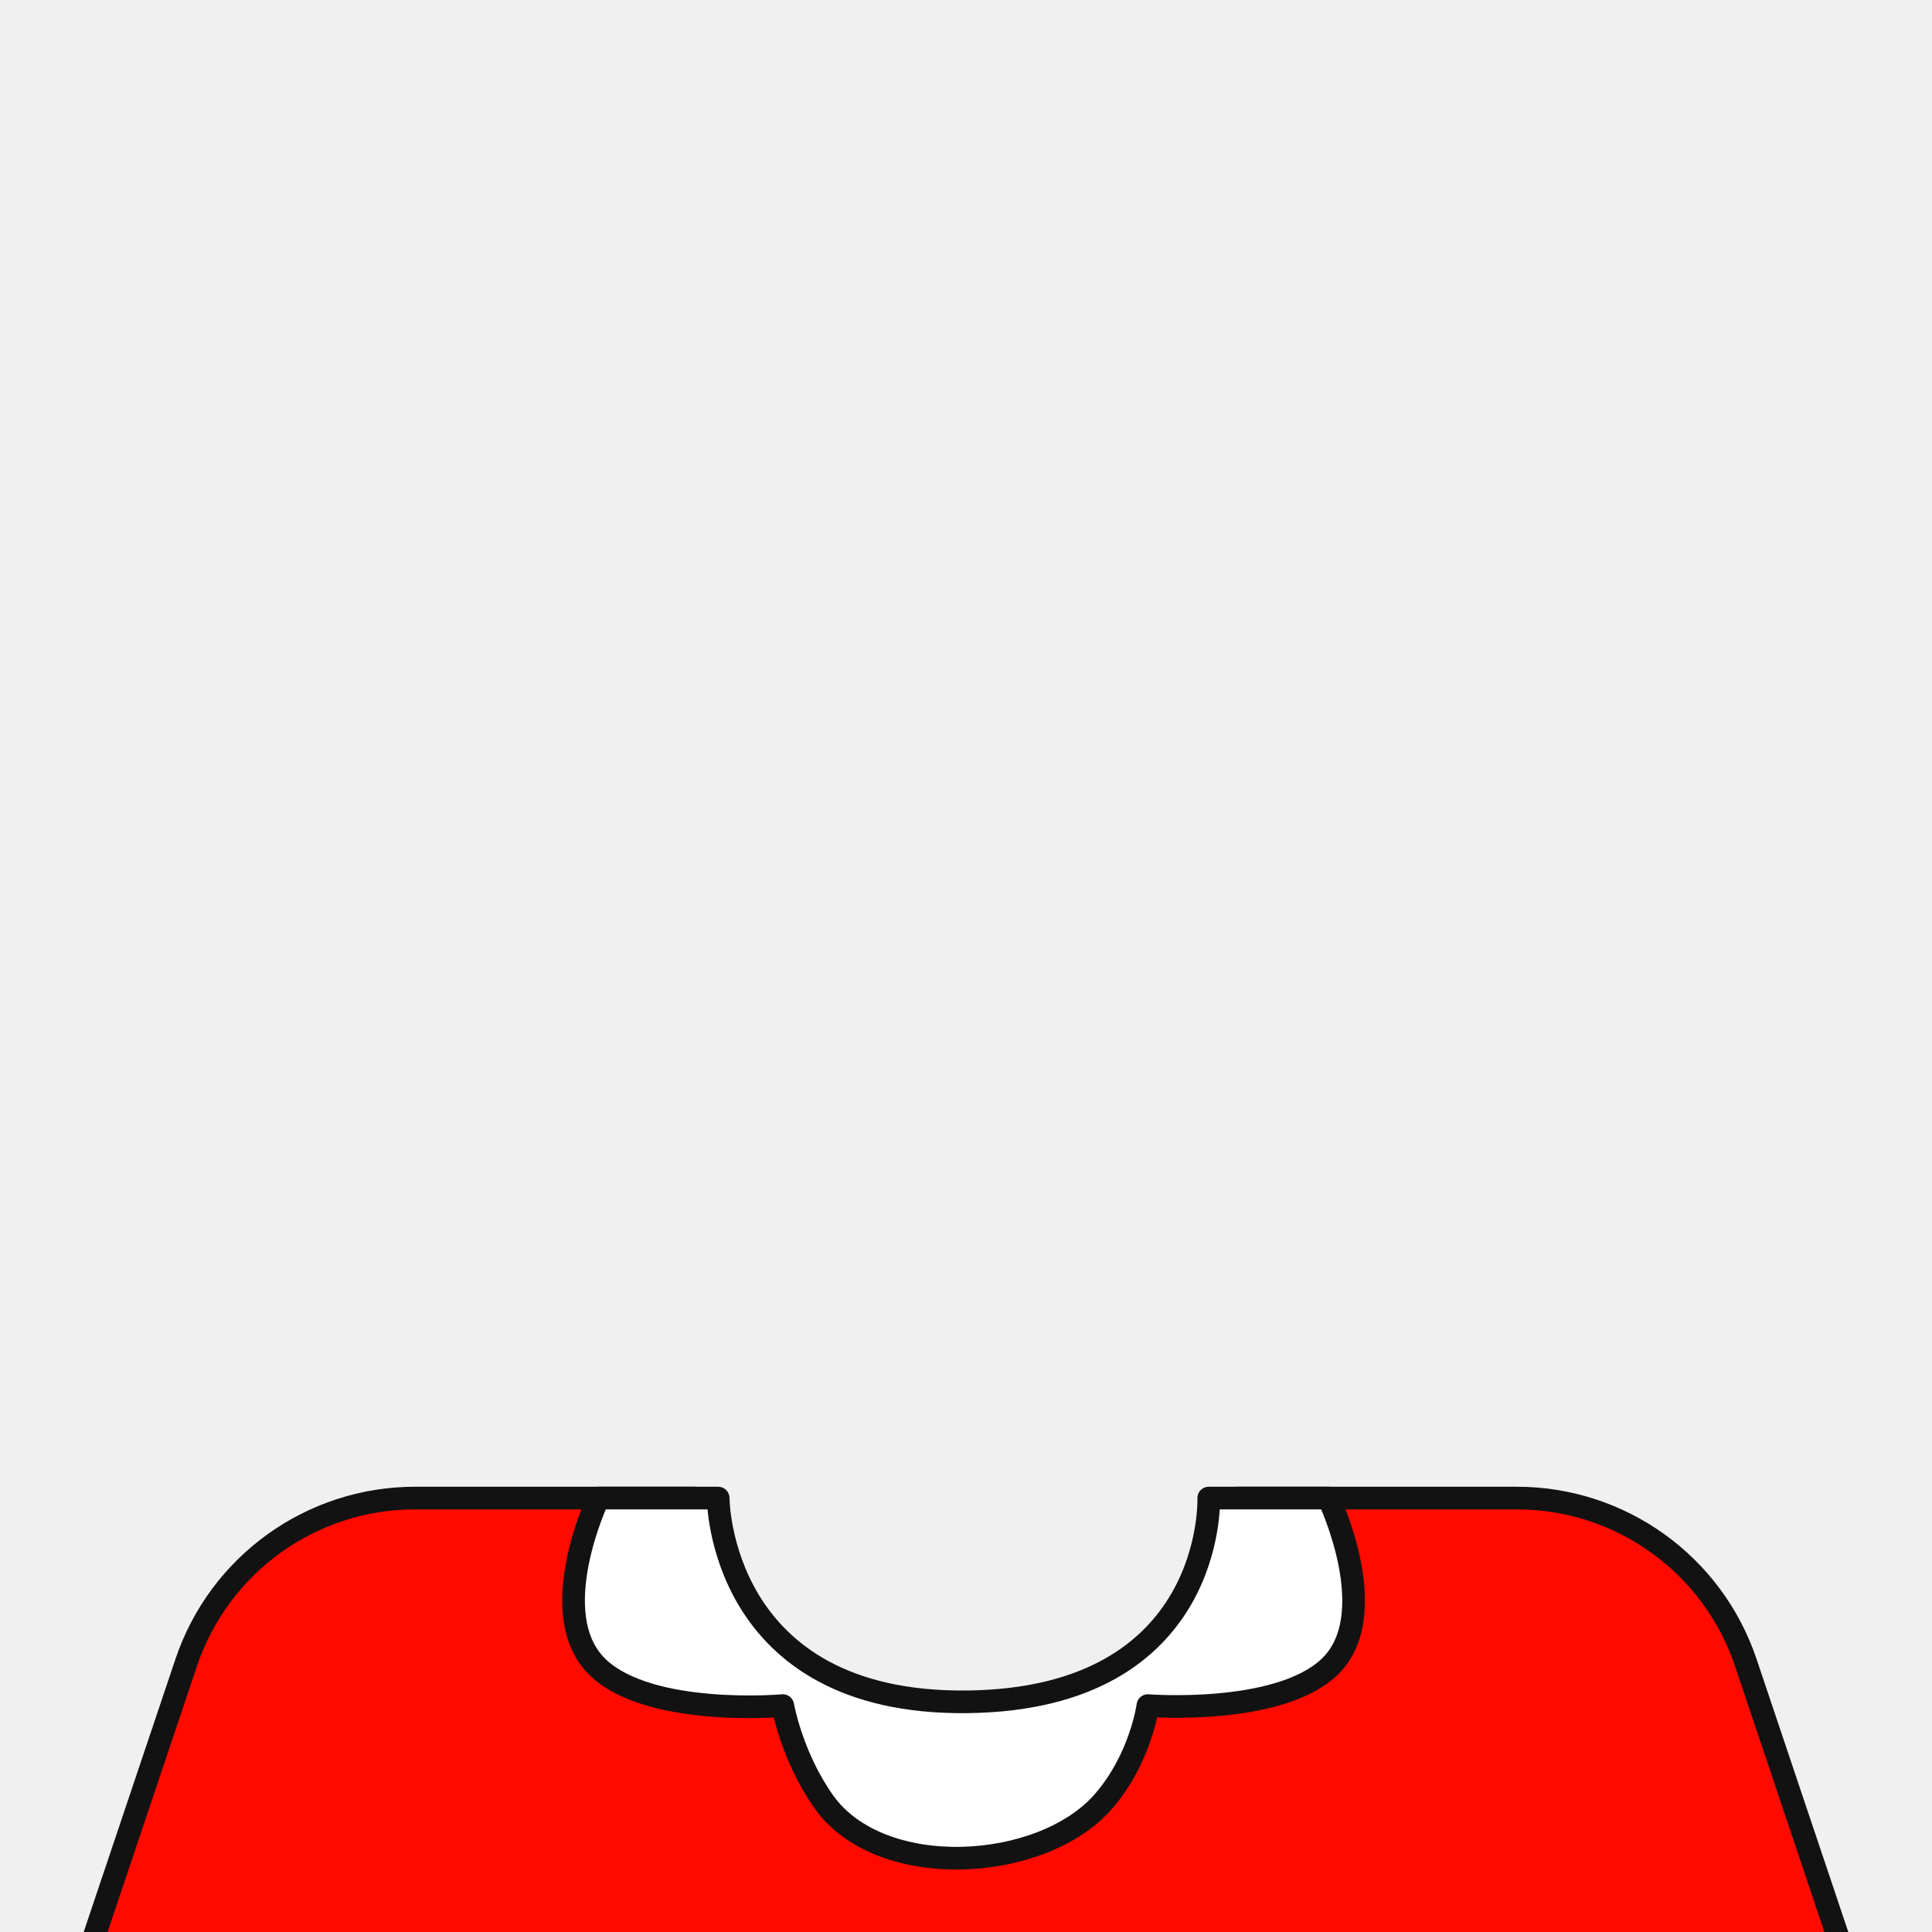
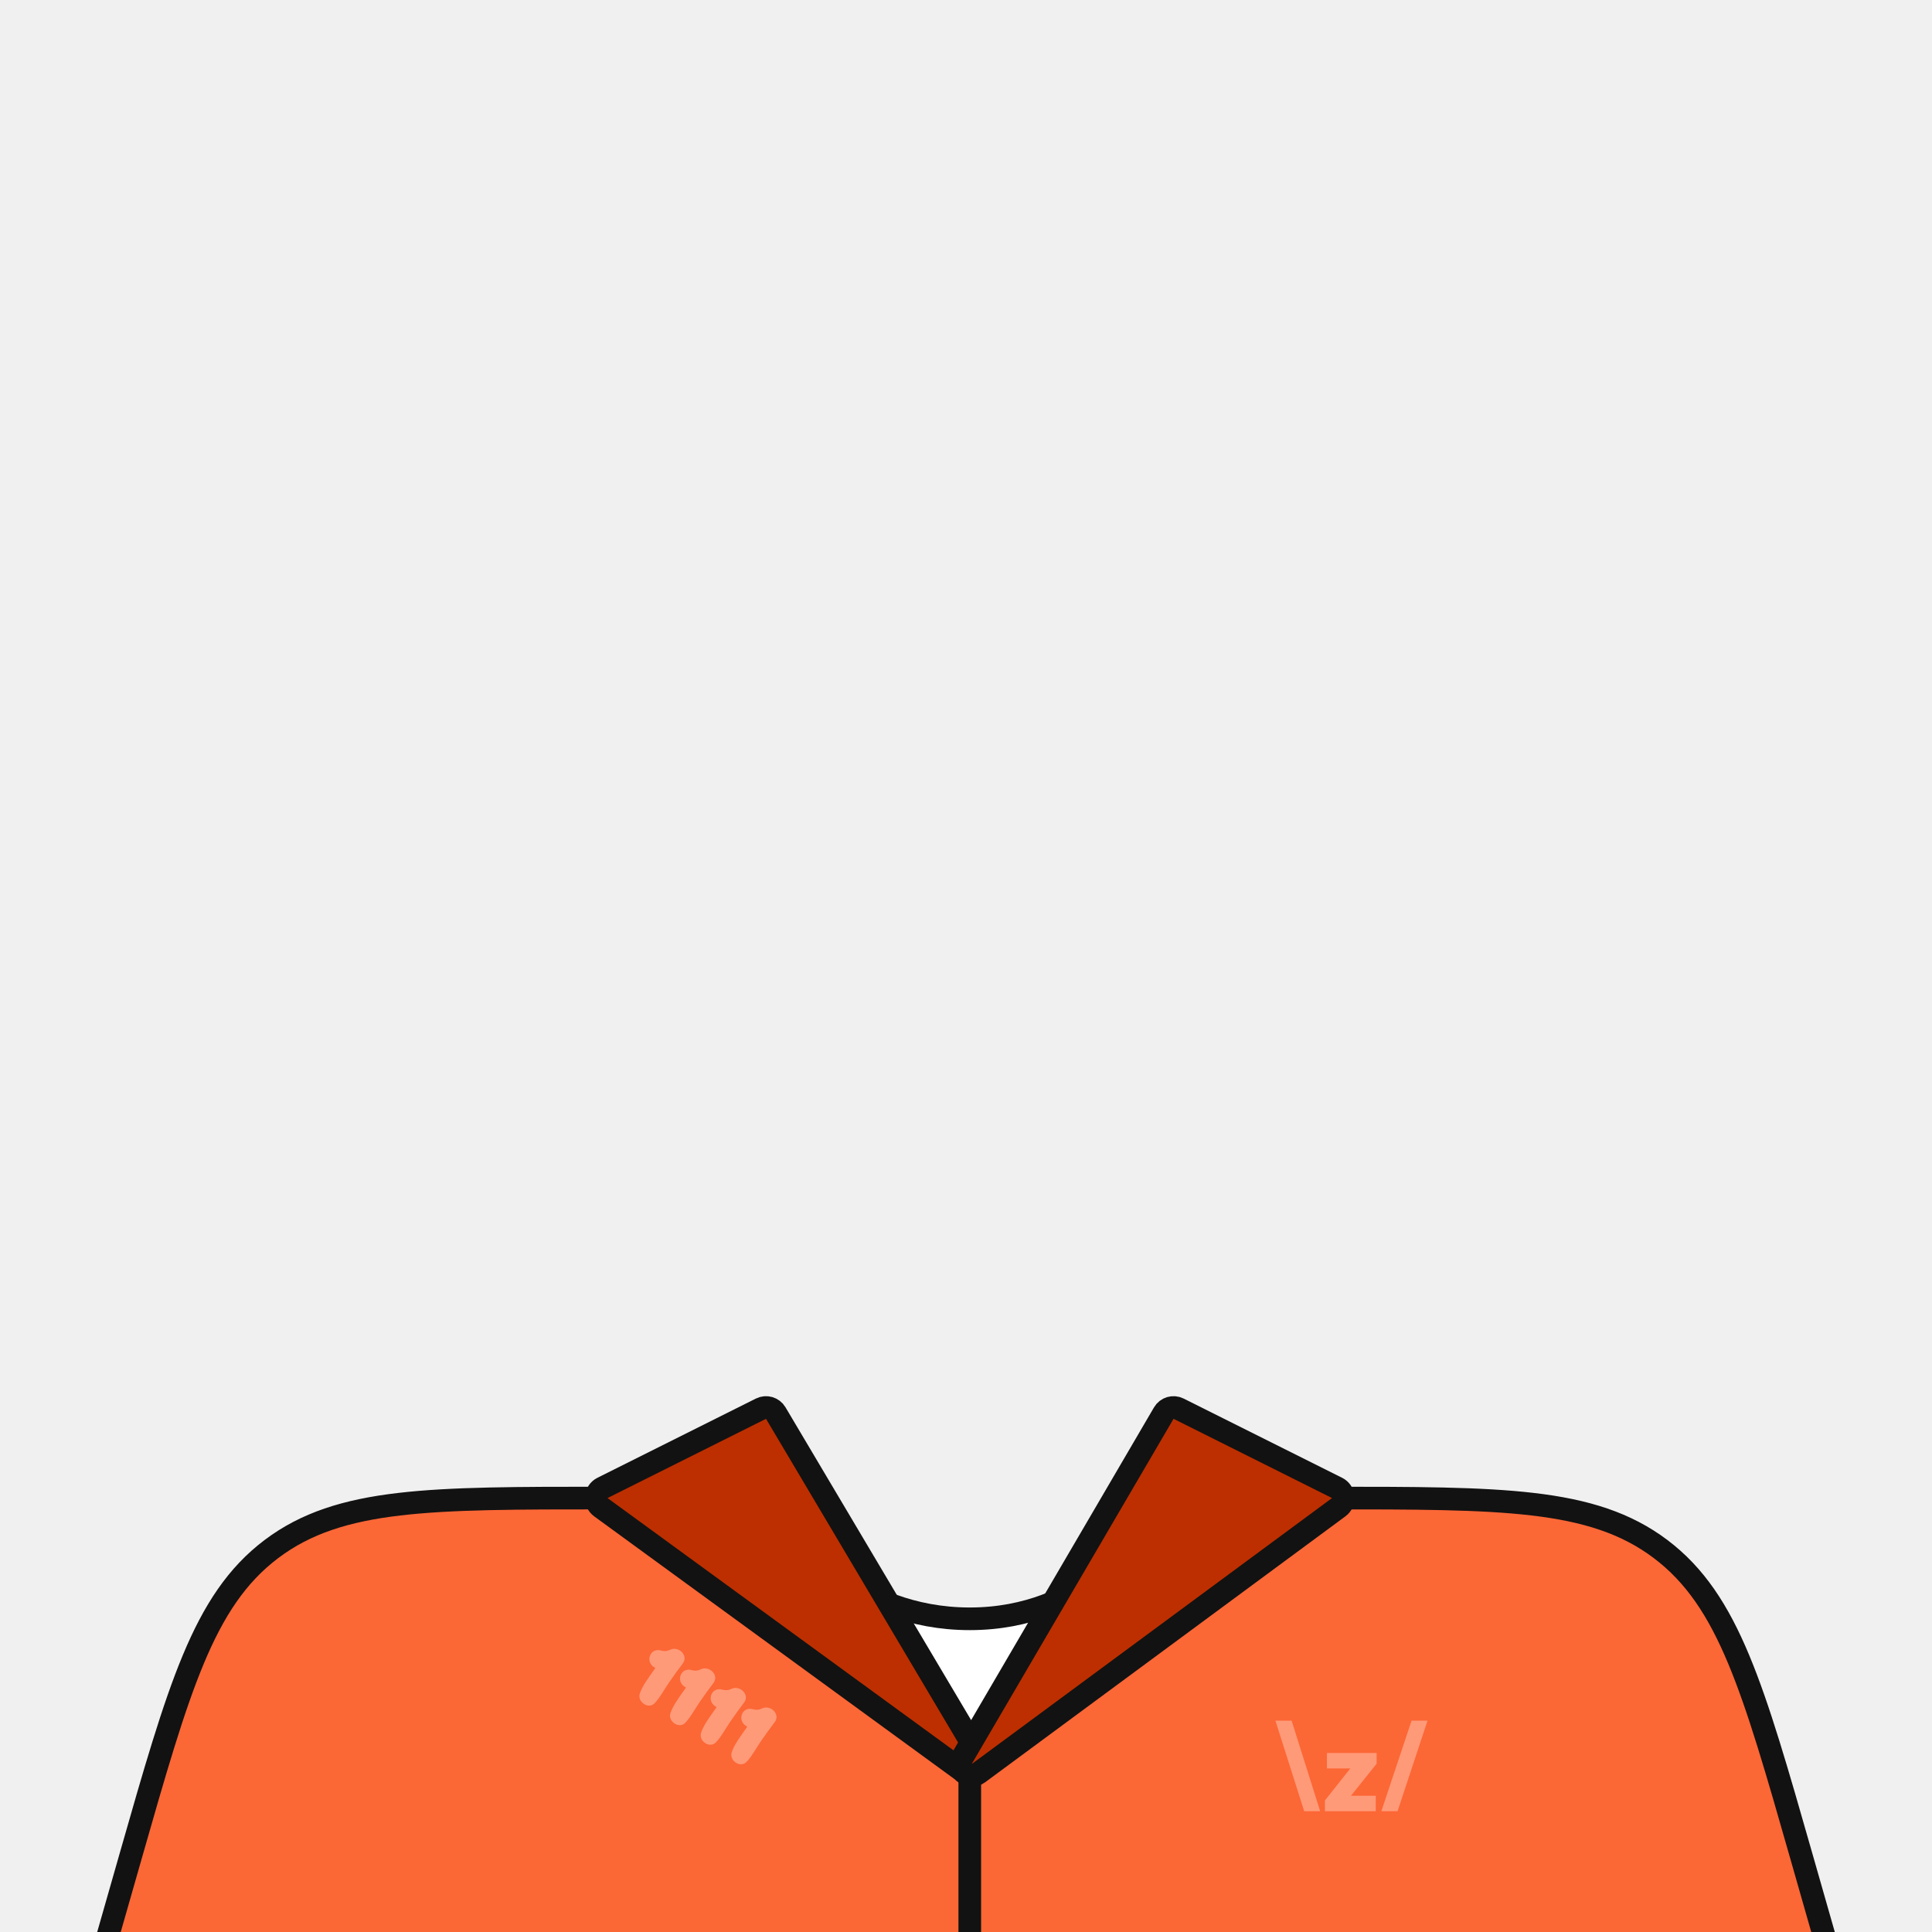
<svg xmlns="http://www.w3.org/2000/svg" width="512" height="512" viewBox="0 0 512 512" fill="none">
-   <g clip-path="url(#clip0_3720_1161)">
-     <path d="M49.342 440.609C58.1 414.553 82.518 397 110.006 397H184C184 397 193 456 256 456C319 456 328 397 328 397H401.994C429.482 397 453.9 414.553 462.658 440.609L488 516H24L49.342 440.609Z" fill="#FF0900" stroke="#121212" stroke-width="6" stroke-linecap="round" stroke-linejoin="round" />
-     <path d="M256.326 451C190.326 451.752 190.326 397 190.326 397H158.576C158.576 397 143.779 428.092 158.577 442C172.484 455.072 207.451 452 207.451 452C207.451 452 209.789 465.479 218.326 477.5C233.365 498.676 275.998 496.131 292.326 477.5C302.308 466.111 304.202 452 304.202 452C304.202 452 338.322 454.664 352.077 442C367.016 428.245 352.077 397 352.077 397H320.327C320.327 397 322.327 450.248 256.326 451Z" fill="white" stroke="#121212" stroke-width="6" stroke-linejoin="round" />
+   <g clip-path="url(#clip0_3720_1275)">
+     <path d="M207 484H204V481V408V398.794L209.421 406.228L209.422 406.229L209.423 406.231L209.424 406.232L209.424 406.233L209.45 406.267C209.475 406.301 209.518 406.357 209.577 406.433C209.694 406.585 209.878 406.818 210.129 407.121C210.629 407.727 211.392 408.61 212.412 409.678C214.454 411.817 217.515 414.685 221.551 417.555C229.62 423.293 241.525 429 257 429C272.461 429 283.842 423.304 291.378 417.607C295.153 414.753 297.958 411.903 299.809 409.779C300.733 408.718 301.417 407.842 301.862 407.243C302.084 406.943 302.247 406.713 302.35 406.564C302.401 406.49 302.438 406.435 302.46 406.403L302.48 406.372L302.481 406.371L302.481 406.37L302.482 406.369L302.483 406.367L308 397.825V408V481V484H305H207Z" fill="white" stroke="#121212" stroke-width="6" />
+     <path d="M209.404 398.206L208.504 397H207H160.551H160.349C137.284 397 119.713 397 105.783 398.634C91.733 400.281 81.064 403.619 71.928 410.511C62.792 417.402 56.652 426.743 51.208 439.8C45.81 452.746 40.983 469.64 34.646 491.817L34.591 492.012L29.115 511.176L28.023 515H32H480H483.977L482.885 511.176L477.409 492.012L477.353 491.816C471.017 469.64 466.19 452.746 460.792 439.8C455.348 426.743 449.208 417.402 440.072 410.511C430.936 403.619 420.267 400.281 406.217 398.634C392.287 397 374.716 397 351.651 397H351.449H305H303.459L302.561 398.253L256.951 461.918L209.404 398.206Z" fill="#FC6736" stroke="#121212" stroke-width="6" />
+     <path d="M338 456L345.629 480H349.857L342.292 456H338ZM374.078 456L366.068 480H370.36L378.307 456H374.079H374.078ZM351.653 468.652H357.853L351.113 477.139V480H364.591V475.899H358.018L364.814 467.412V464.551H351.653V468.652Z" fill="#FF9A78" />
+     <path d="M201.985 452.745C204.135 451.697 206.909 454.265 205.306 456.374C204.028 458.064 202.79 459.779 201.593 461.521C200.37 463.302 199.338 465.32 197.877 466.893C196.201 468.671 193.177 466.54 193.913 464.362C194.599 462.351 196.026 460.472 197.223 458.731C197.489 458.359 197.767 457.968 198.033 457.596C197.831 457.467 197.649 457.351 197.467 457.235C195.371 455.612 196.762 452.229 199.439 452.941C200.383 453.202 201.088 453.168 201.985 452.745Z" fill="#FF9A78" />
+     <path d="M193.866 447.56C196.016 446.513 198.79 449.081 197.187 451.19C195.909 452.88 194.671 454.595 193.474 456.336C192.251 458.118 191.219 460.136 189.758 461.709C188.082 463.487 185.058 461.356 185.794 459.178C186.479 457.167 187.907 455.288 189.104 453.547C189.37 453.175 189.648 452.784 189.914 452.412C189.712 452.283 189.53 452.167 189.348 452.051C187.252 450.428 188.643 447.045 191.32 447.757C192.264 448.018 192.969 447.984 193.866 447.56Z" fill="#FF9A78" />
+     <path d="M185.747 442.377C187.897 441.329 190.671 443.897 189.068 446.006C187.79 447.696 186.552 449.411 185.355 451.153C184.132 452.935 183.1 454.952 181.639 456.526C179.963 458.303 176.939 456.173 177.675 453.994C178.36 451.983 179.788 450.104 180.985 448.363C181.251 447.992 181.529 447.6 181.795 447.229C181.593 447.099 181.411 446.983 181.229 446.867C179.133 445.244 180.524 441.861 183.201 442.574C184.145 442.835 184.85 442.801 185.747 442.377Z" fill="#FF9A78" />
+     <path d="M177.628 437.193C179.778 436.145 182.552 438.713 180.949 440.822C179.671 442.512 178.433 444.227 177.236 445.969C176.013 447.751 174.981 449.768 173.52 451.342C171.844 453.119 168.82 450.989 169.556 448.81C170.242 446.799 171.669 444.92 172.866 443.179C173.132 442.808 173.41 442.416 173.676 442.044C173.474 441.915 173.292 441.799 173.11 441.683C171.014 440.06 172.405 436.677 175.082 437.39C176.026 437.651 176.731 437.617 177.628 437.193Z" fill="#FF9A78" />
+     <path d="M205.58 374.469C204.777 373.116 203.065 372.613 201.658 373.317L159.658 394.317C158.722 394.785 158.097 395.707 158.01 396.751C157.923 397.794 158.387 398.807 159.232 399.424L255.232 469.424C256.383 470.263 257.965 470.177 259.019 469.219C260.072 468.261 260.307 466.694 259.58 465.469L205.58 374.469Z" fill="#BD2F00" stroke="#121212" stroke-width="6" stroke-linejoin="round" />
+     <path d="M257 465L257 512" stroke="#121212" stroke-width="6" />
+     <path d="M308.41 374.486C309.208 373.121 310.928 372.61 312.342 373.317L354.342 394.317C355.275 394.784 355.899 395.702 355.989 396.742C356.079 397.782 355.622 398.794 354.782 399.414L259.282 469.914C258.136 470.759 256.554 470.683 255.495 469.732C254.436 468.78 254.192 467.215 254.91 465.986L308.41 374.486Z" fill="#BD2F00" stroke="#121212" stroke-width="6" stroke-linejoin="round" />
  </g>
  <defs>
-     <clipPath id="clip0_3720_1161">
+     <clipPath id="clip0_3720_1275">
      <rect width="512" height="512" fill="white" />
    </clipPath>
  </defs>
</svg>
